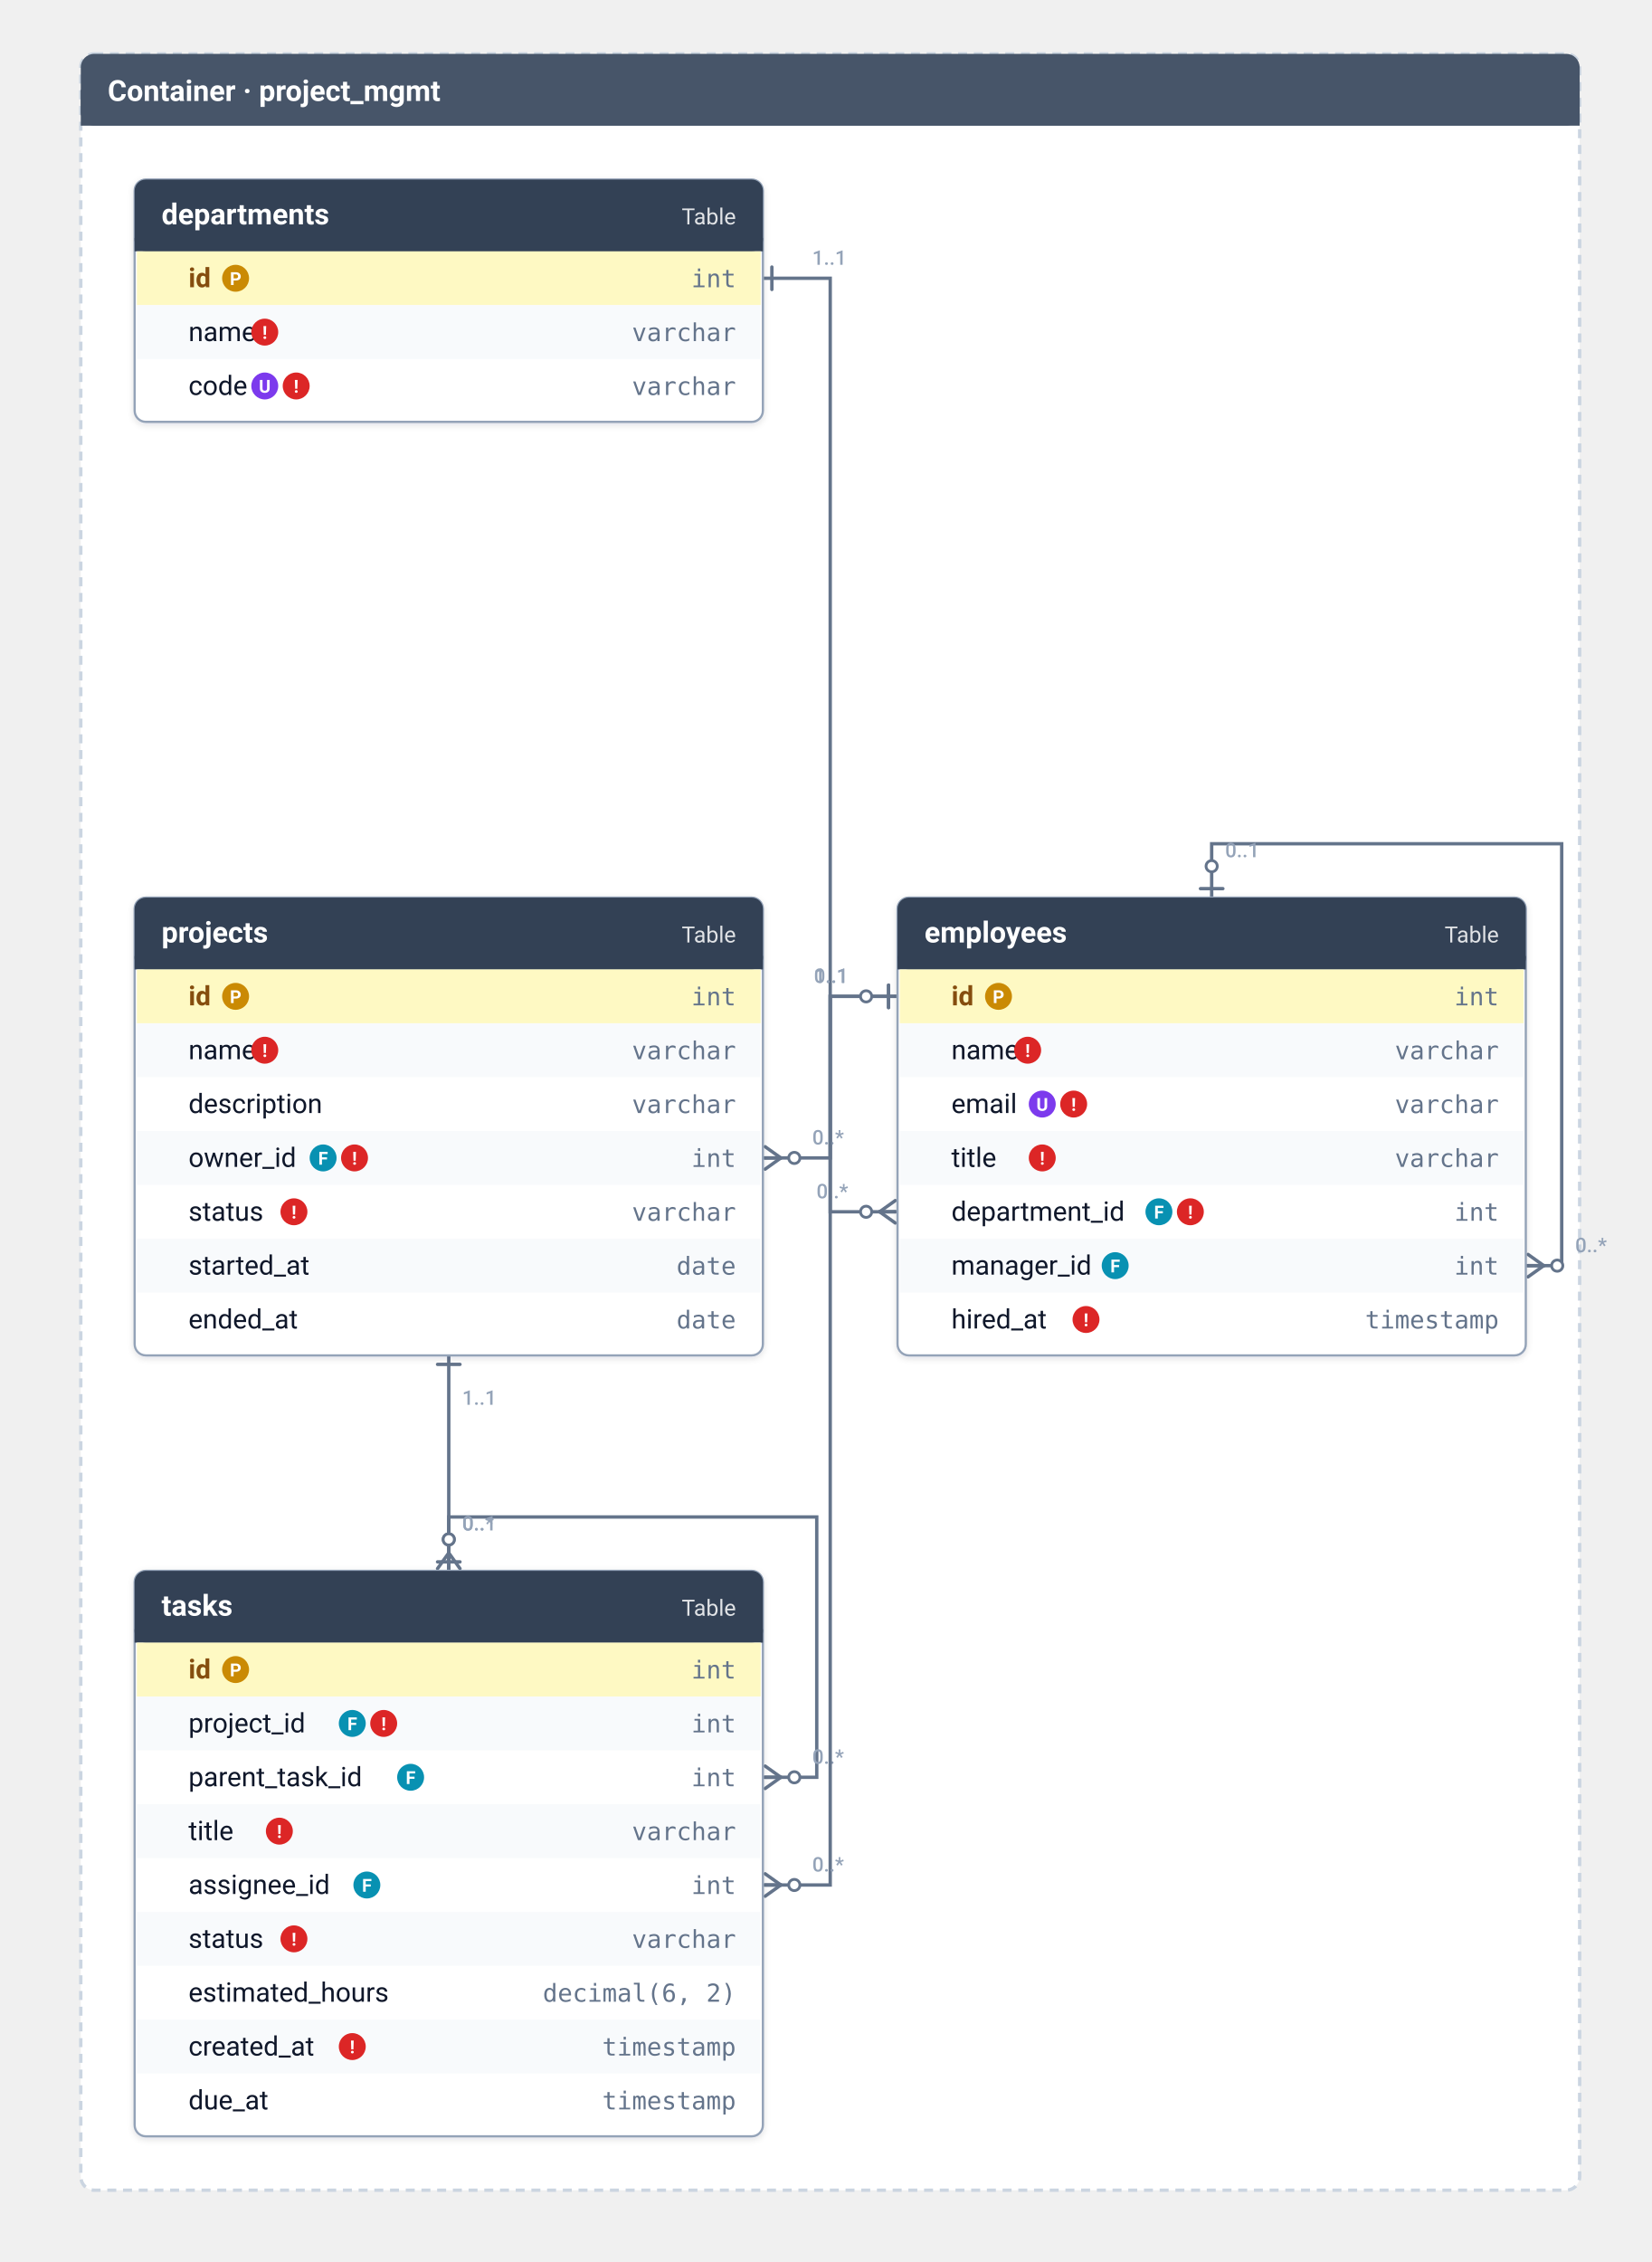
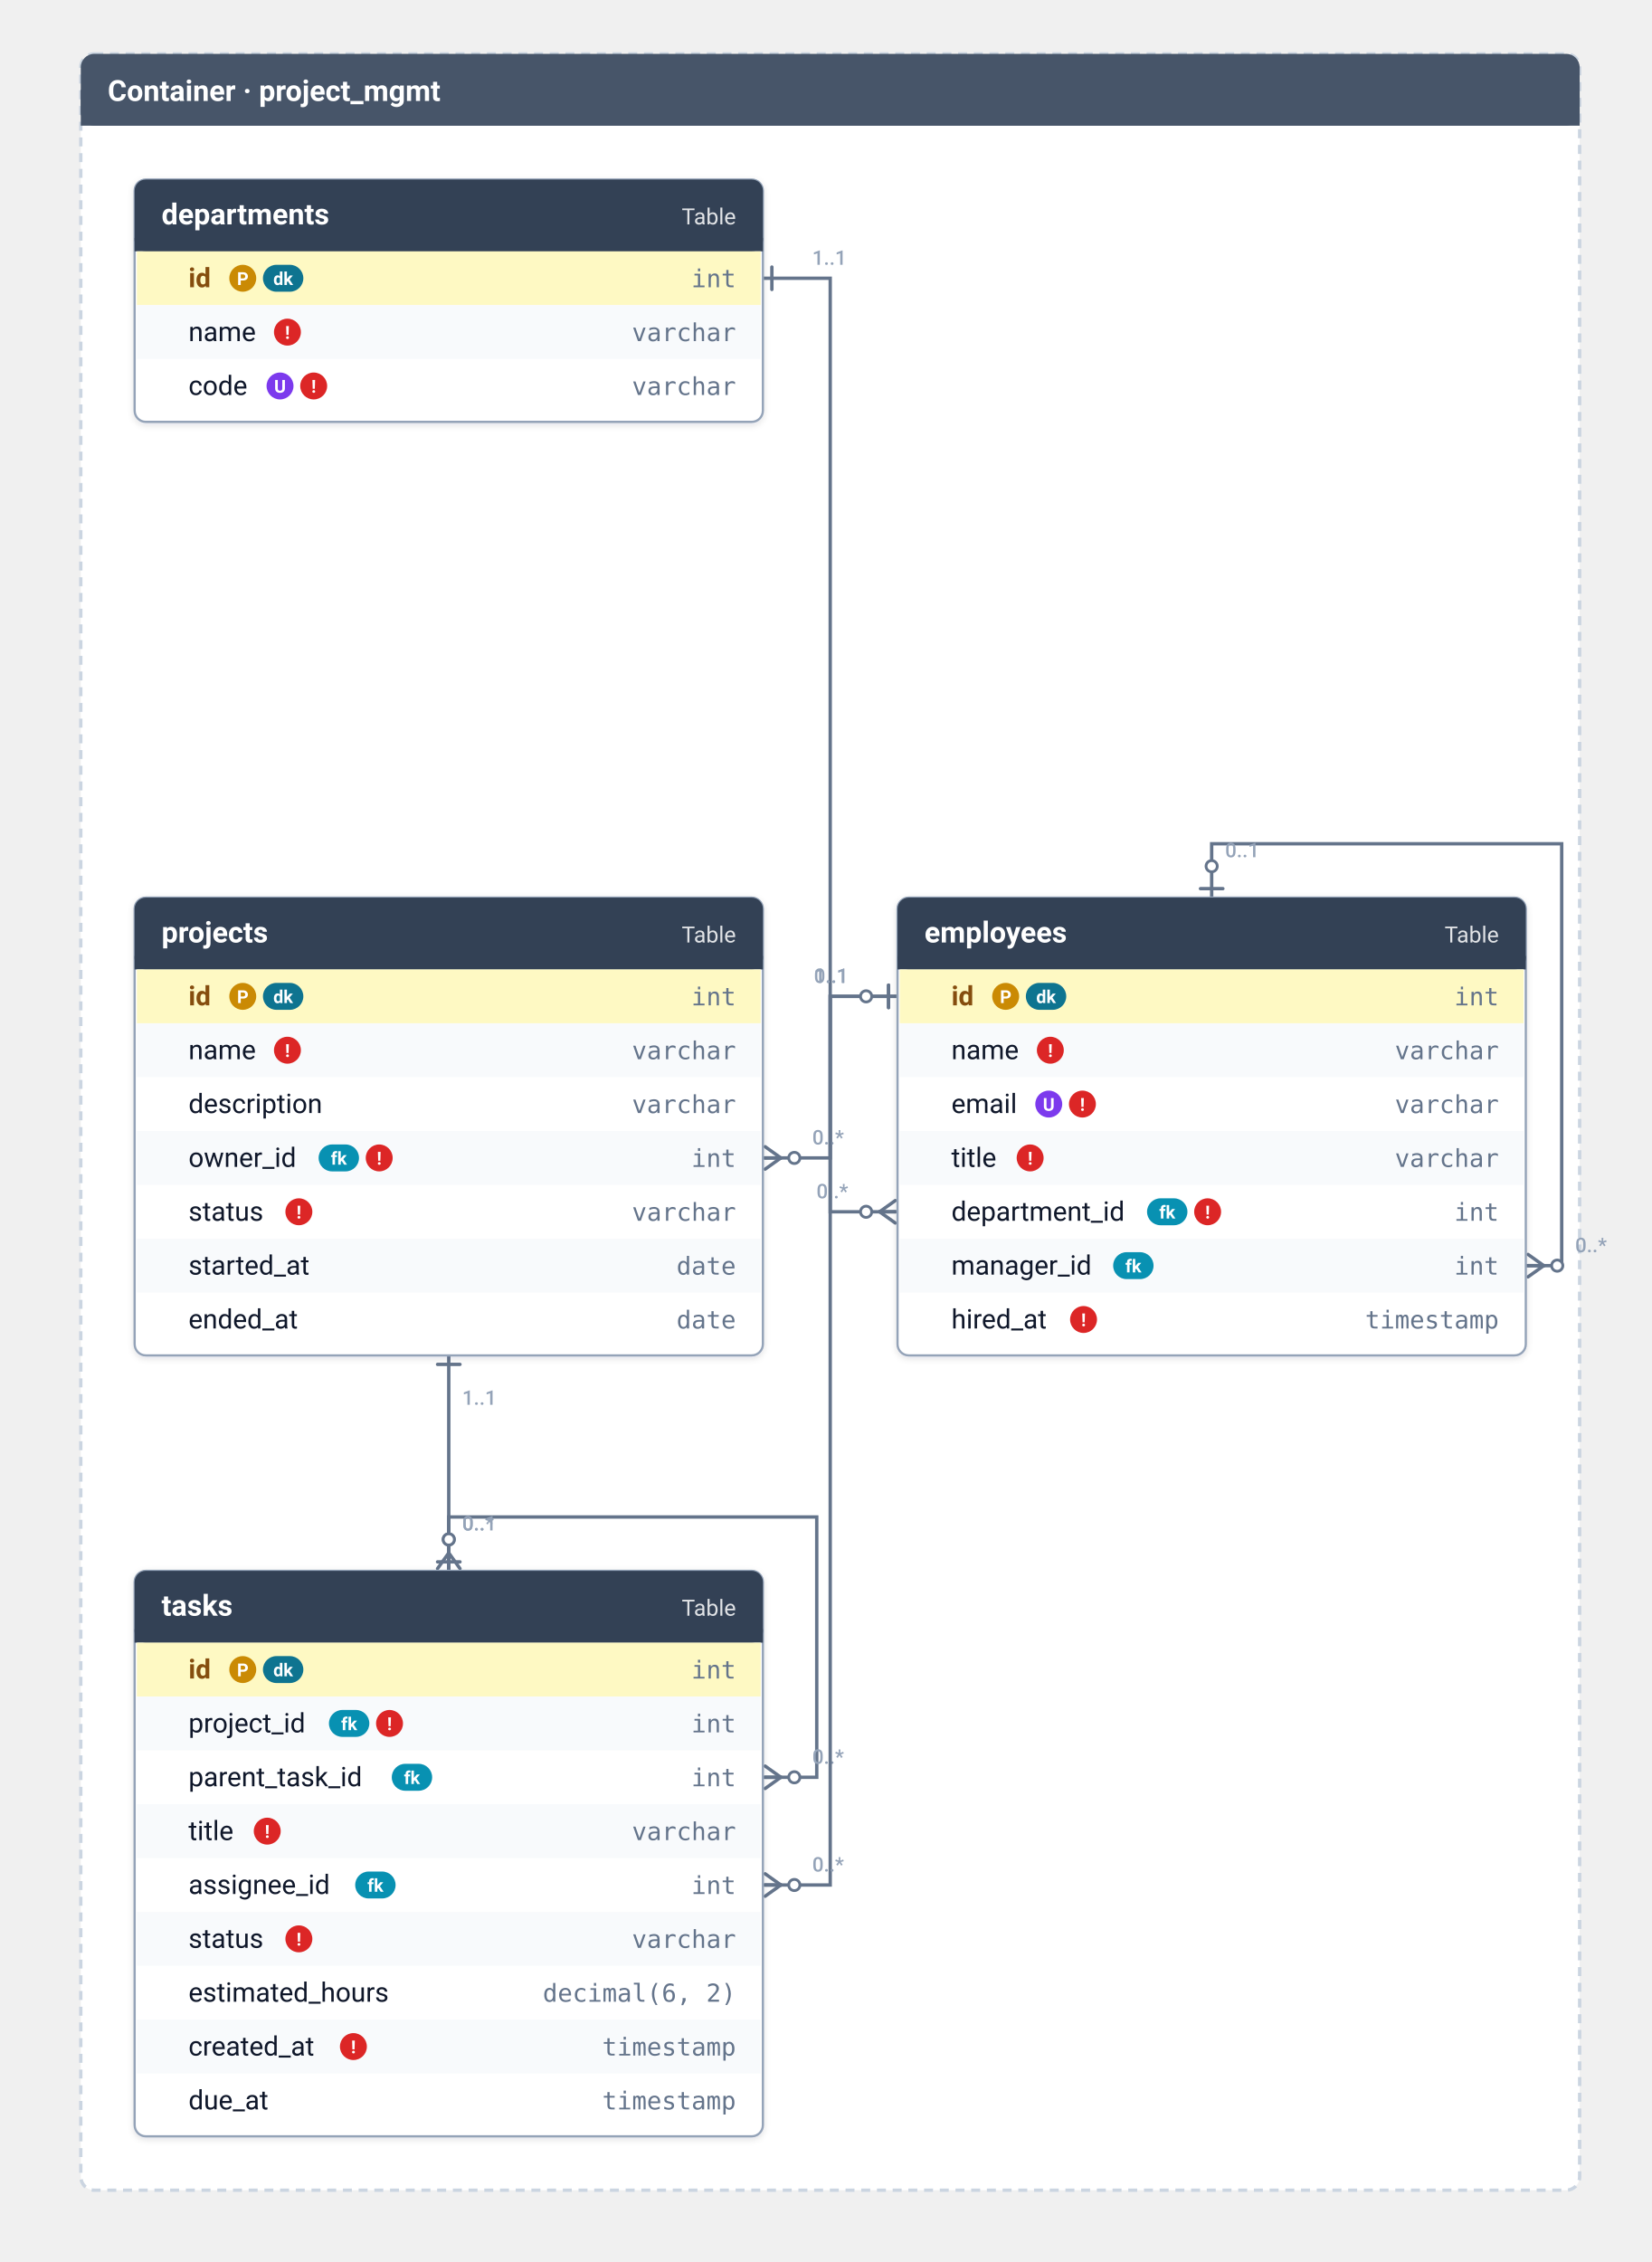
<svg xmlns="http://www.w3.org/2000/svg" width="736" height="1008" viewBox="0 0 736 1008" font-family="system-ui, -apple-system, 'Segoe UI', Roboto, Helvetica, Arial, sans-serif">
  <defs>
    <filter id="entity-shadow" x="-5%" y="-5%" width="110%" height="115%">
      <feDropShadow dx="0" dy="1" stdDeviation="1.5" flood-color="#0f172a" flood-opacity="0.12" />
    </filter>
  </defs>
  <g>
    <rect x="36" y="24" width="668" height="952" rx="6" fill="white" stroke="#cbd5e1" stroke-width="1.5" stroke-dasharray="4 3" />
    <rect x="36" y="24" width="668" height="32" fill="#475569" rx="6" />
    <rect x="36" y="40" width="668" height="16" fill="#475569" />
    <text x="48" y="45" fill="white" font-size="13" font-weight="600">Container · project_mgmt</text>
  </g>
  <g>
    <path d="M 400 540 L 370 540 L 370 124 L 340 124" fill="none" stroke="#64748b" stroke-width="1.5" />
    <g stroke="#64748b" fill="#64748b" stroke-linecap="round" stroke-linejoin="round" transform="translate(400 540) scale(-1 1)">
      <line x1="8" y1="0" x2="1" y2="-5" stroke-width="1.5" fill="none" />
      <line x1="8" y1="0" x2="1" y2="0" stroke-width="1.5" fill="none" />
      <line x1="8" y1="0" x2="1" y2="5" stroke-width="1.5" fill="none" />
      <circle cx="14" cy="0" r="2.5" fill="white" stroke-width="1.25" />
    </g>
    <text x="378" y="534" fill="#94a3b8" font-size="9" font-weight="500" text-anchor="end">0..*</text>
    <g stroke="#64748b" fill="#64748b" stroke-linecap="round" stroke-linejoin="round" transform="translate(340 124)">
      <line x1="4" y1="-5" x2="4" y2="5" stroke-width="1.5" fill="none" />
    </g>
    <text x="362" y="118" fill="#94a3b8" font-size="9" font-weight="500" text-anchor="start">1..1</text>
  </g>
  <g>
    <path d="M 680 564 L 696 564 L 696 376 L 540 376 L 540 400" fill="none" stroke="#64748b" stroke-width="1.5" />
    <g stroke="#64748b" fill="#64748b" stroke-linecap="round" stroke-linejoin="round" transform="translate(680 564)">
      <line x1="8" y1="0" x2="1" y2="-5" stroke-width="1.5" fill="none" />
      <line x1="8" y1="0" x2="1" y2="0" stroke-width="1.5" fill="none" />
      <line x1="8" y1="0" x2="1" y2="5" stroke-width="1.5" fill="none" />
      <circle cx="14" cy="0" r="2.5" fill="white" stroke-width="1.25" />
    </g>
    <text x="702" y="558" fill="#94a3b8" font-size="9" font-weight="500" text-anchor="start">0..*</text>
    <g stroke="#64748b" fill="#64748b" stroke-linecap="round" stroke-linejoin="round" transform="translate(540 400) rotate(-90)">
      <line x1="4" y1="-5" x2="4" y2="5" stroke-width="1.5" fill="none" />
      <circle cx="14" cy="0" r="2.5" fill="white" stroke-width="1.25" />
    </g>
    <text x="546" y="382" fill="#94a3b8" font-size="9" font-weight="500" text-anchor="start">0..1</text>
  </g>
  <g>
    <path d="M 340 516 L 370 516 L 370 444 L 400 444" fill="none" stroke="#64748b" stroke-width="1.5" />
    <g stroke="#64748b" fill="#64748b" stroke-linecap="round" stroke-linejoin="round" transform="translate(340 516)">
      <line x1="8" y1="0" x2="1" y2="-5" stroke-width="1.5" fill="none" />
      <line x1="8" y1="0" x2="1" y2="0" stroke-width="1.5" fill="none" />
      <line x1="8" y1="0" x2="1" y2="5" stroke-width="1.5" fill="none" />
      <circle cx="14" cy="0" r="2.5" fill="white" stroke-width="1.25" />
    </g>
    <text x="362" y="510" fill="#94a3b8" font-size="9" font-weight="500" text-anchor="start">0..*</text>
    <g stroke="#64748b" fill="#64748b" stroke-linecap="round" stroke-linejoin="round" transform="translate(400 444) scale(-1 1)">
      <line x1="4" y1="-5" x2="4" y2="5" stroke-width="1.5" fill="none" />
    </g>
    <text x="378" y="438" fill="#94a3b8" font-size="9" font-weight="500" text-anchor="end">1..1</text>
  </g>
  <g>
    <path d="M 200 700 L 200 652 L 200 652 L 200 604" fill="none" stroke="#64748b" stroke-width="1.5" />
    <g stroke="#64748b" fill="#64748b" stroke-linecap="round" stroke-linejoin="round" transform="translate(200 700) rotate(-90)">
      <line x1="8" y1="0" x2="1" y2="-5" stroke-width="1.5" fill="none" />
      <line x1="8" y1="0" x2="1" y2="0" stroke-width="1.5" fill="none" />
      <line x1="8" y1="0" x2="1" y2="5" stroke-width="1.5" fill="none" />
      <circle cx="14" cy="0" r="2.5" fill="white" stroke-width="1.25" />
    </g>
    <text x="206" y="682" fill="#94a3b8" font-size="9" font-weight="500" text-anchor="start">0..*</text>
    <g stroke="#64748b" fill="#64748b" stroke-linecap="round" stroke-linejoin="round" transform="translate(200 604) rotate(90)">
      <line x1="4" y1="-5" x2="4" y2="5" stroke-width="1.5" fill="none" />
    </g>
    <text x="206" y="626" fill="#94a3b8" font-size="9" font-weight="500" text-anchor="start">1..1</text>
  </g>
  <g>
    <path d="M 340 792 L 364 792 L 364 676 L 200 676 L 200 700" fill="none" stroke="#64748b" stroke-width="1.5" />
    <g stroke="#64748b" fill="#64748b" stroke-linecap="round" stroke-linejoin="round" transform="translate(340 792)">
      <line x1="8" y1="0" x2="1" y2="-5" stroke-width="1.5" fill="none" />
      <line x1="8" y1="0" x2="1" y2="0" stroke-width="1.5" fill="none" />
      <line x1="8" y1="0" x2="1" y2="5" stroke-width="1.5" fill="none" />
      <circle cx="14" cy="0" r="2.5" fill="white" stroke-width="1.25" />
    </g>
    <text x="362" y="786" fill="#94a3b8" font-size="9" font-weight="500" text-anchor="start">0..*</text>
    <g stroke="#64748b" fill="#64748b" stroke-linecap="round" stroke-linejoin="round" transform="translate(200 700) rotate(-90)">
      <line x1="4" y1="-5" x2="4" y2="5" stroke-width="1.5" fill="none" />
      <circle cx="14" cy="0" r="2.5" fill="white" stroke-width="1.25" />
    </g>
    <text x="206" y="682" fill="#94a3b8" font-size="9" font-weight="500" text-anchor="start">0..1</text>
  </g>
  <g>
    <path d="M 340 840 L 370 840 L 370 444 L 400 444" fill="none" stroke="#64748b" stroke-width="1.5" />
    <g stroke="#64748b" fill="#64748b" stroke-linecap="round" stroke-linejoin="round" transform="translate(340 840)">
      <line x1="8" y1="0" x2="1" y2="-5" stroke-width="1.5" fill="none" />
      <line x1="8" y1="0" x2="1" y2="0" stroke-width="1.5" fill="none" />
      <line x1="8" y1="0" x2="1" y2="5" stroke-width="1.5" fill="none" />
      <circle cx="14" cy="0" r="2.5" fill="white" stroke-width="1.25" />
    </g>
    <text x="362" y="834" fill="#94a3b8" font-size="9" font-weight="500" text-anchor="start">0..*</text>
    <g stroke="#64748b" fill="#64748b" stroke-linecap="round" stroke-linejoin="round" transform="translate(400 444) scale(-1 1)">
      <line x1="4" y1="-5" x2="4" y2="5" stroke-width="1.5" fill="none" />
      <circle cx="14" cy="0" r="2.5" fill="white" stroke-width="1.25" />
    </g>
    <text x="378" y="438" fill="#94a3b8" font-size="9" font-weight="500" text-anchor="end">0..1</text>
  </g>
  <g>
    <rect x="60" y="80" width="280" height="108" rx="5" fill="white" stroke="#94a3b8" stroke-width="1" filter="url(#entity-shadow)" />
    <rect x="60" y="80" width="280" height="32" fill="#334155" rx="5" />
    <rect x="60" y="106" width="280" height="6" fill="#334155" />
    <text x="72" y="100" fill="white" font-size="13" font-weight="600">departments</text>
    <text x="328" y="100" fill="white" font-size="10" text-anchor="end" opacity="0.85">Table</text>
    <rect x="61" y="112" width="278" height="24" fill="#fef9c3" />
    <text x="84" y="128" fill="#854d0e" font-size="12" font-weight="600">id</text>
    <text x="328" y="128" fill="#64748b" font-size="11" text-anchor="end" font-family="ui-monospace, SFMono-Regular, Menlo, monospace">int</text>
-     <circle cx="105" cy="124" r="6" fill="#ca8a04" />
-     <text x="105" y="127" fill="white" font-size="8" font-weight="700" text-anchor="middle">P</text>
+     <circle cx="108.19" cy="124" r="6" fill="#ca8a04" />
+     <text x="108.19" y="127" fill="white" font-size="8" font-weight="700" text-anchor="middle">P</text>
+     <rect x="117.19" y="118" width="18" height="12" rx="6" fill="#0e7490" />
+     <text x="126.19" y="127" fill="white" font-size="8" font-weight="700" text-anchor="middle">dk</text>
    <rect x="61" y="136" width="278" height="24" fill="#f8fafc" />
    <text x="84" y="152" fill="#0f172a" font-size="12" font-weight="400">name</text>
    <text x="328" y="152" fill="#64748b" font-size="11" text-anchor="end" font-family="ui-monospace, SFMono-Regular, Menlo, monospace">varchar</text>
-     <circle cx="118" cy="148" r="6" fill="#dc2626" />
-     <text x="118" y="151" fill="white" font-size="8" font-weight="700" text-anchor="middle">!</text>
+     <circle cx="128.1" cy="148" r="6" fill="#dc2626" />
+     <text x="128.1" y="151" fill="white" font-size="8" font-weight="700" text-anchor="middle">!</text>
    <text x="84" y="176" fill="#0f172a" font-size="12" font-weight="400">code</text>
    <text x="328" y="176" fill="#64748b" font-size="11" text-anchor="end" font-family="ui-monospace, SFMono-Regular, Menlo, monospace">varchar</text>
-     <circle cx="118" cy="172" r="6" fill="#7c3aed" />
-     <text x="118" y="175" fill="white" font-size="8" font-weight="700" text-anchor="middle">U</text>
-     <circle cx="132" cy="172" r="6" fill="#dc2626" />
-     <text x="132" y="175" fill="white" font-size="8" font-weight="700" text-anchor="middle">!</text>
+     <circle cx="124.8" cy="172" r="6" fill="#7c3aed" />
+     <text x="124.8" y="175" fill="white" font-size="8" font-weight="700" text-anchor="middle">U</text>
+     <circle cx="139.8" cy="172" r="6" fill="#dc2626" />
+     <text x="139.8" y="175" fill="white" font-size="8" font-weight="700" text-anchor="middle">!</text>
  </g>
  <g>
    <rect x="400" y="400" width="280" height="204" rx="5" fill="white" stroke="#94a3b8" stroke-width="1" filter="url(#entity-shadow)" />
    <rect x="400" y="400" width="280" height="32" fill="#334155" rx="5" />
    <rect x="400" y="426" width="280" height="6" fill="#334155" />
    <text x="412" y="420" fill="white" font-size="13" font-weight="600">employees</text>
    <text x="668" y="420" fill="white" font-size="10" text-anchor="end" opacity="0.85">Table</text>
    <rect x="401" y="432" width="278" height="24" fill="#fef9c3" />
    <text x="424" y="448" fill="#854d0e" font-size="12" font-weight="600">id</text>
    <text x="668" y="448" fill="#64748b" font-size="11" text-anchor="end" font-family="ui-monospace, SFMono-Regular, Menlo, monospace">int</text>
-     <circle cx="445" cy="444" r="6" fill="#ca8a04" />
-     <text x="445" y="447" fill="white" font-size="8" font-weight="700" text-anchor="middle">P</text>
+     <circle cx="448.19" cy="444" r="6" fill="#ca8a04" />
+     <text x="448.19" y="447" fill="white" font-size="8" font-weight="700" text-anchor="middle">P</text>
+     <rect x="457.19" y="438" width="18" height="12" rx="6" fill="#0e7490" />
+     <text x="466.19" y="447" fill="white" font-size="8" font-weight="700" text-anchor="middle">dk</text>
    <rect x="401" y="456" width="278" height="24" fill="#f8fafc" />
    <text x="424" y="472" fill="#0f172a" font-size="12" font-weight="400">name</text>
    <text x="668" y="472" fill="#64748b" font-size="11" text-anchor="end" font-family="ui-monospace, SFMono-Regular, Menlo, monospace">varchar</text>
-     <circle cx="458" cy="468" r="6" fill="#dc2626" />
-     <text x="458" y="471" fill="white" font-size="8" font-weight="700" text-anchor="middle">!</text>
+     <circle cx="468.1" cy="468" r="6" fill="#dc2626" />
+     <text x="468.1" y="471" fill="white" font-size="8" font-weight="700" text-anchor="middle">!</text>
    <text x="424" y="496" fill="#0f172a" font-size="12" font-weight="400">email</text>
    <text x="668" y="496" fill="#64748b" font-size="11" text-anchor="end" font-family="ui-monospace, SFMono-Regular, Menlo, monospace">varchar</text>
-     <circle cx="464.5" cy="492" r="6" fill="#7c3aed" />
-     <text x="464.5" y="495" fill="white" font-size="8" font-weight="700" text-anchor="middle">U</text>
-     <circle cx="478.5" cy="492" r="6" fill="#dc2626" />
-     <text x="478.5" y="495" fill="white" font-size="8" font-weight="700" text-anchor="middle">!</text>
+     <circle cx="467.4" cy="492" r="6" fill="#7c3aed" />
+     <text x="467.4" y="495" fill="white" font-size="8" font-weight="700" text-anchor="middle">U</text>
+     <circle cx="482.4" cy="492" r="6" fill="#dc2626" />
+     <text x="482.4" y="495" fill="white" font-size="8" font-weight="700" text-anchor="middle">!</text>
    <rect x="401" y="504" width="278" height="24" fill="#f8fafc" />
    <text x="424" y="520" fill="#0f172a" font-size="12" font-weight="400">title</text>
    <text x="668" y="520" fill="#64748b" font-size="11" text-anchor="end" font-family="ui-monospace, SFMono-Regular, Menlo, monospace">varchar</text>
-     <circle cx="464.5" cy="516" r="6" fill="#dc2626" />
-     <text x="464.5" y="519" fill="white" font-size="8" font-weight="700" text-anchor="middle">!</text>
+     <circle cx="459.1" cy="516" r="6" fill="#dc2626" />
+     <text x="459.1" y="519" fill="white" font-size="8" font-weight="700" text-anchor="middle">!</text>
    <text x="424" y="544" fill="#0f172a" font-size="12" font-weight="400">department_id</text>
    <text x="668" y="544" fill="#64748b" font-size="11" text-anchor="end" font-family="ui-monospace, SFMono-Regular, Menlo, monospace">int</text>
-     <circle cx="516.5" cy="540" r="6" fill="#0891b2" />
-     <text x="516.5" y="543" fill="white" font-size="8" font-weight="700" text-anchor="middle">F</text>
-     <circle cx="530.5" cy="540" r="6" fill="#dc2626" />
-     <text x="530.5" y="543" fill="white" font-size="8" font-weight="700" text-anchor="middle">!</text>
+     <rect x="511.2" y="534" width="18" height="12" rx="6" fill="#0891b2" />
+     <text x="520.2" y="543" fill="white" font-size="8" font-weight="700" text-anchor="middle">fk</text>
+     <circle cx="538.2" cy="540" r="6" fill="#dc2626" />
+     <text x="538.2" y="543" fill="white" font-size="8" font-weight="700" text-anchor="middle">!</text>
    <rect x="401" y="552" width="278" height="24" fill="#f8fafc" />
    <text x="424" y="568" fill="#0f172a" font-size="12" font-weight="400">manager_id</text>
    <text x="668" y="568" fill="#64748b" font-size="11" text-anchor="end" font-family="ui-monospace, SFMono-Regular, Menlo, monospace">int</text>
-     <circle cx="497" cy="564" r="6" fill="#0891b2" />
-     <text x="497" y="567" fill="white" font-size="8" font-weight="700" text-anchor="middle">F</text>
+     <rect x="496.1" y="558" width="18" height="12" rx="6" fill="#0891b2" />
+     <text x="505.1" y="567" fill="white" font-size="8" font-weight="700" text-anchor="middle">fk</text>
    <text x="424" y="592" fill="#0f172a" font-size="12" font-weight="400">hired_at</text>
    <text x="668" y="592" fill="#64748b" font-size="11" text-anchor="end" font-family="ui-monospace, SFMono-Regular, Menlo, monospace">timestamp</text>
-     <circle cx="484" cy="588" r="6" fill="#dc2626" />
-     <text x="484" y="591" fill="white" font-size="8" font-weight="700" text-anchor="middle">!</text>
+     <circle cx="482.9" cy="588" r="6" fill="#dc2626" />
+     <text x="482.9" y="591" fill="white" font-size="8" font-weight="700" text-anchor="middle">!</text>
  </g>
  <g>
    <rect x="60" y="400" width="280" height="204" rx="5" fill="white" stroke="#94a3b8" stroke-width="1" filter="url(#entity-shadow)" />
    <rect x="60" y="400" width="280" height="32" fill="#334155" rx="5" />
    <rect x="60" y="426" width="280" height="6" fill="#334155" />
    <text x="72" y="420" fill="white" font-size="13" font-weight="600">projects</text>
    <text x="328" y="420" fill="white" font-size="10" text-anchor="end" opacity="0.85">Table</text>
    <rect x="61" y="432" width="278" height="24" fill="#fef9c3" />
    <text x="84" y="448" fill="#854d0e" font-size="12" font-weight="600">id</text>
    <text x="328" y="448" fill="#64748b" font-size="11" text-anchor="end" font-family="ui-monospace, SFMono-Regular, Menlo, monospace">int</text>
-     <circle cx="105" cy="444" r="6" fill="#ca8a04" />
-     <text x="105" y="447" fill="white" font-size="8" font-weight="700" text-anchor="middle">P</text>
+     <circle cx="108.19" cy="444" r="6" fill="#ca8a04" />
+     <text x="108.19" y="447" fill="white" font-size="8" font-weight="700" text-anchor="middle">P</text>
+     <rect x="117.19" y="438" width="18" height="12" rx="6" fill="#0e7490" />
+     <text x="126.19" y="447" fill="white" font-size="8" font-weight="700" text-anchor="middle">dk</text>
    <rect x="61" y="456" width="278" height="24" fill="#f8fafc" />
    <text x="84" y="472" fill="#0f172a" font-size="12" font-weight="400">name</text>
    <text x="328" y="472" fill="#64748b" font-size="11" text-anchor="end" font-family="ui-monospace, SFMono-Regular, Menlo, monospace">varchar</text>
-     <circle cx="118" cy="468" r="6" fill="#dc2626" />
-     <text x="118" y="471" fill="white" font-size="8" font-weight="700" text-anchor="middle">!</text>
+     <circle cx="128.1" cy="468" r="6" fill="#dc2626" />
+     <text x="128.1" y="471" fill="white" font-size="8" font-weight="700" text-anchor="middle">!</text>
    <text x="84" y="496" fill="#0f172a" font-size="12" font-weight="400">description</text>
    <text x="328" y="496" fill="#64748b" font-size="11" text-anchor="end" font-family="ui-monospace, SFMono-Regular, Menlo, monospace">varchar</text>
    <rect x="61" y="504" width="278" height="24" fill="#f8fafc" />
    <text x="84" y="520" fill="#0f172a" font-size="12" font-weight="400">owner_id</text>
    <text x="328" y="520" fill="#64748b" font-size="11" text-anchor="end" font-family="ui-monospace, SFMono-Regular, Menlo, monospace">int</text>
-     <circle cx="144" cy="516" r="6" fill="#0891b2" />
-     <text x="144" y="519" fill="white" font-size="8" font-weight="700" text-anchor="middle">F</text>
-     <circle cx="158" cy="516" r="6" fill="#dc2626" />
-     <text x="158" y="519" fill="white" font-size="8" font-weight="700" text-anchor="middle">!</text>
+     <rect x="142" y="510" width="18" height="12" rx="6" fill="#0891b2" />
+     <text x="151" y="519" fill="white" font-size="8" font-weight="700" text-anchor="middle">fk</text>
+     <circle cx="169" cy="516" r="6" fill="#dc2626" />
+     <text x="169" y="519" fill="white" font-size="8" font-weight="700" text-anchor="middle">!</text>
    <text x="84" y="544" fill="#0f172a" font-size="12" font-weight="400">status</text>
    <text x="328" y="544" fill="#64748b" font-size="11" text-anchor="end" font-family="ui-monospace, SFMono-Regular, Menlo, monospace">varchar</text>
-     <circle cx="131" cy="540" r="6" fill="#dc2626" />
-     <text x="131" y="543" fill="white" font-size="8" font-weight="700" text-anchor="middle">!</text>
+     <circle cx="133.2" cy="540" r="6" fill="#dc2626" />
+     <text x="133.2" y="543" fill="white" font-size="8" font-weight="700" text-anchor="middle">!</text>
    <rect x="61" y="552" width="278" height="24" fill="#f8fafc" />
    <text x="84" y="568" fill="#0f172a" font-size="12" font-weight="400">started_at</text>
    <text x="328" y="568" fill="#64748b" font-size="11" text-anchor="end" font-family="ui-monospace, SFMono-Regular, Menlo, monospace">date</text>
    <text x="84" y="592" fill="#0f172a" font-size="12" font-weight="400">ended_at</text>
    <text x="328" y="592" fill="#64748b" font-size="11" text-anchor="end" font-family="ui-monospace, SFMono-Regular, Menlo, monospace">date</text>
  </g>
  <g>
    <rect x="60" y="700" width="280" height="252" rx="5" fill="white" stroke="#94a3b8" stroke-width="1" filter="url(#entity-shadow)" />
    <rect x="60" y="700" width="280" height="32" fill="#334155" rx="5" />
    <rect x="60" y="726" width="280" height="6" fill="#334155" />
    <text x="72" y="720" fill="white" font-size="13" font-weight="600">tasks</text>
    <text x="328" y="720" fill="white" font-size="10" text-anchor="end" opacity="0.85">Table</text>
    <rect x="61" y="732" width="278" height="24" fill="#fef9c3" />
    <text x="84" y="748" fill="#854d0e" font-size="12" font-weight="600">id</text>
    <text x="328" y="748" fill="#64748b" font-size="11" text-anchor="end" font-family="ui-monospace, SFMono-Regular, Menlo, monospace">int</text>
-     <circle cx="105" cy="744" r="6" fill="#ca8a04" />
-     <text x="105" y="747" fill="white" font-size="8" font-weight="700" text-anchor="middle">P</text>
+     <circle cx="108.19" cy="744" r="6" fill="#ca8a04" />
+     <text x="108.19" y="747" fill="white" font-size="8" font-weight="700" text-anchor="middle">P</text>
+     <rect x="117.19" y="738" width="18" height="12" rx="6" fill="#0e7490" />
+     <text x="126.19" y="747" fill="white" font-size="8" font-weight="700" text-anchor="middle">dk</text>
    <rect x="61" y="756" width="278" height="24" fill="#f8fafc" />
    <text x="84" y="772" fill="#0f172a" font-size="12" font-weight="400">project_id</text>
    <text x="328" y="772" fill="#64748b" font-size="11" text-anchor="end" font-family="ui-monospace, SFMono-Regular, Menlo, monospace">int</text>
-     <circle cx="157" cy="768" r="6" fill="#0891b2" />
-     <text x="157" y="771" fill="white" font-size="8" font-weight="700" text-anchor="middle">F</text>
-     <circle cx="171" cy="768" r="6" fill="#dc2626" />
-     <text x="171" y="771" fill="white" font-size="8" font-weight="700" text-anchor="middle">!</text>
+     <rect x="146.6" y="762" width="18" height="12" rx="6" fill="#0891b2" />
+     <text x="155.6" y="771" fill="white" font-size="8" font-weight="700" text-anchor="middle">fk</text>
+     <circle cx="173.6" cy="768" r="6" fill="#dc2626" />
+     <text x="173.6" y="771" fill="white" font-size="8" font-weight="700" text-anchor="middle">!</text>
    <text x="84" y="796" fill="#0f172a" font-size="12" font-weight="400">parent_task_id</text>
    <text x="328" y="796" fill="#64748b" font-size="11" text-anchor="end" font-family="ui-monospace, SFMono-Regular, Menlo, monospace">int</text>
-     <circle cx="183" cy="792" r="6" fill="#0891b2" />
-     <text x="183" y="795" fill="white" font-size="8" font-weight="700" text-anchor="middle">F</text>
+     <rect x="174.6" y="786" width="18" height="12" rx="6" fill="#0891b2" />
+     <text x="183.6" y="795" fill="white" font-size="8" font-weight="700" text-anchor="middle">fk</text>
    <rect x="61" y="804" width="278" height="24" fill="#f8fafc" />
    <text x="84" y="820" fill="#0f172a" font-size="12" font-weight="400">title</text>
    <text x="328" y="820" fill="#64748b" font-size="11" text-anchor="end" font-family="ui-monospace, SFMono-Regular, Menlo, monospace">varchar</text>
-     <circle cx="124.5" cy="816" r="6" fill="#dc2626" />
-     <text x="124.5" y="819" fill="white" font-size="8" font-weight="700" text-anchor="middle">!</text>
+     <circle cx="119.1" cy="816" r="6" fill="#dc2626" />
+     <text x="119.1" y="819" fill="white" font-size="8" font-weight="700" text-anchor="middle">!</text>
    <text x="84" y="844" fill="#0f172a" font-size="12" font-weight="400">assignee_id</text>
    <text x="328" y="844" fill="#64748b" font-size="11" text-anchor="end" font-family="ui-monospace, SFMono-Regular, Menlo, monospace">int</text>
-     <circle cx="163.5" cy="840" r="6" fill="#0891b2" />
-     <text x="163.5" y="843" fill="white" font-size="8" font-weight="700" text-anchor="middle">F</text>
+     <rect x="158.3" y="834" width="18" height="12" rx="6" fill="#0891b2" />
+     <text x="167.3" y="843" fill="white" font-size="8" font-weight="700" text-anchor="middle">fk</text>
    <rect x="61" y="852" width="278" height="24" fill="#f8fafc" />
    <text x="84" y="868" fill="#0f172a" font-size="12" font-weight="400">status</text>
    <text x="328" y="868" fill="#64748b" font-size="11" text-anchor="end" font-family="ui-monospace, SFMono-Regular, Menlo, monospace">varchar</text>
-     <circle cx="131" cy="864" r="6" fill="#dc2626" />
-     <text x="131" y="867" fill="white" font-size="8" font-weight="700" text-anchor="middle">!</text>
+     <circle cx="133.2" cy="864" r="6" fill="#dc2626" />
+     <text x="133.2" y="867" fill="white" font-size="8" font-weight="700" text-anchor="middle">!</text>
    <text x="84" y="892" fill="#0f172a" font-size="12" font-weight="400">estimated_hours</text>
    <text x="328" y="892" fill="#64748b" font-size="11" text-anchor="end" font-family="ui-monospace, SFMono-Regular, Menlo, monospace">decimal(6, 2)</text>
    <rect x="61" y="900" width="278" height="24" fill="#f8fafc" />
    <text x="84" y="916" fill="#0f172a" font-size="12" font-weight="400">created_at</text>
    <text x="328" y="916" fill="#64748b" font-size="11" text-anchor="end" font-family="ui-monospace, SFMono-Regular, Menlo, monospace">timestamp</text>
-     <circle cx="157" cy="912" r="6" fill="#dc2626" />
-     <text x="157" y="915" fill="white" font-size="8" font-weight="700" text-anchor="middle">!</text>
+     <circle cx="157.5" cy="912" r="6" fill="#dc2626" />
+     <text x="157.5" y="915" fill="white" font-size="8" font-weight="700" text-anchor="middle">!</text>
    <text x="84" y="940" fill="#0f172a" font-size="12" font-weight="400">due_at</text>
    <text x="328" y="940" fill="#64748b" font-size="11" text-anchor="end" font-family="ui-monospace, SFMono-Regular, Menlo, monospace">timestamp</text>
  </g>
</svg>
